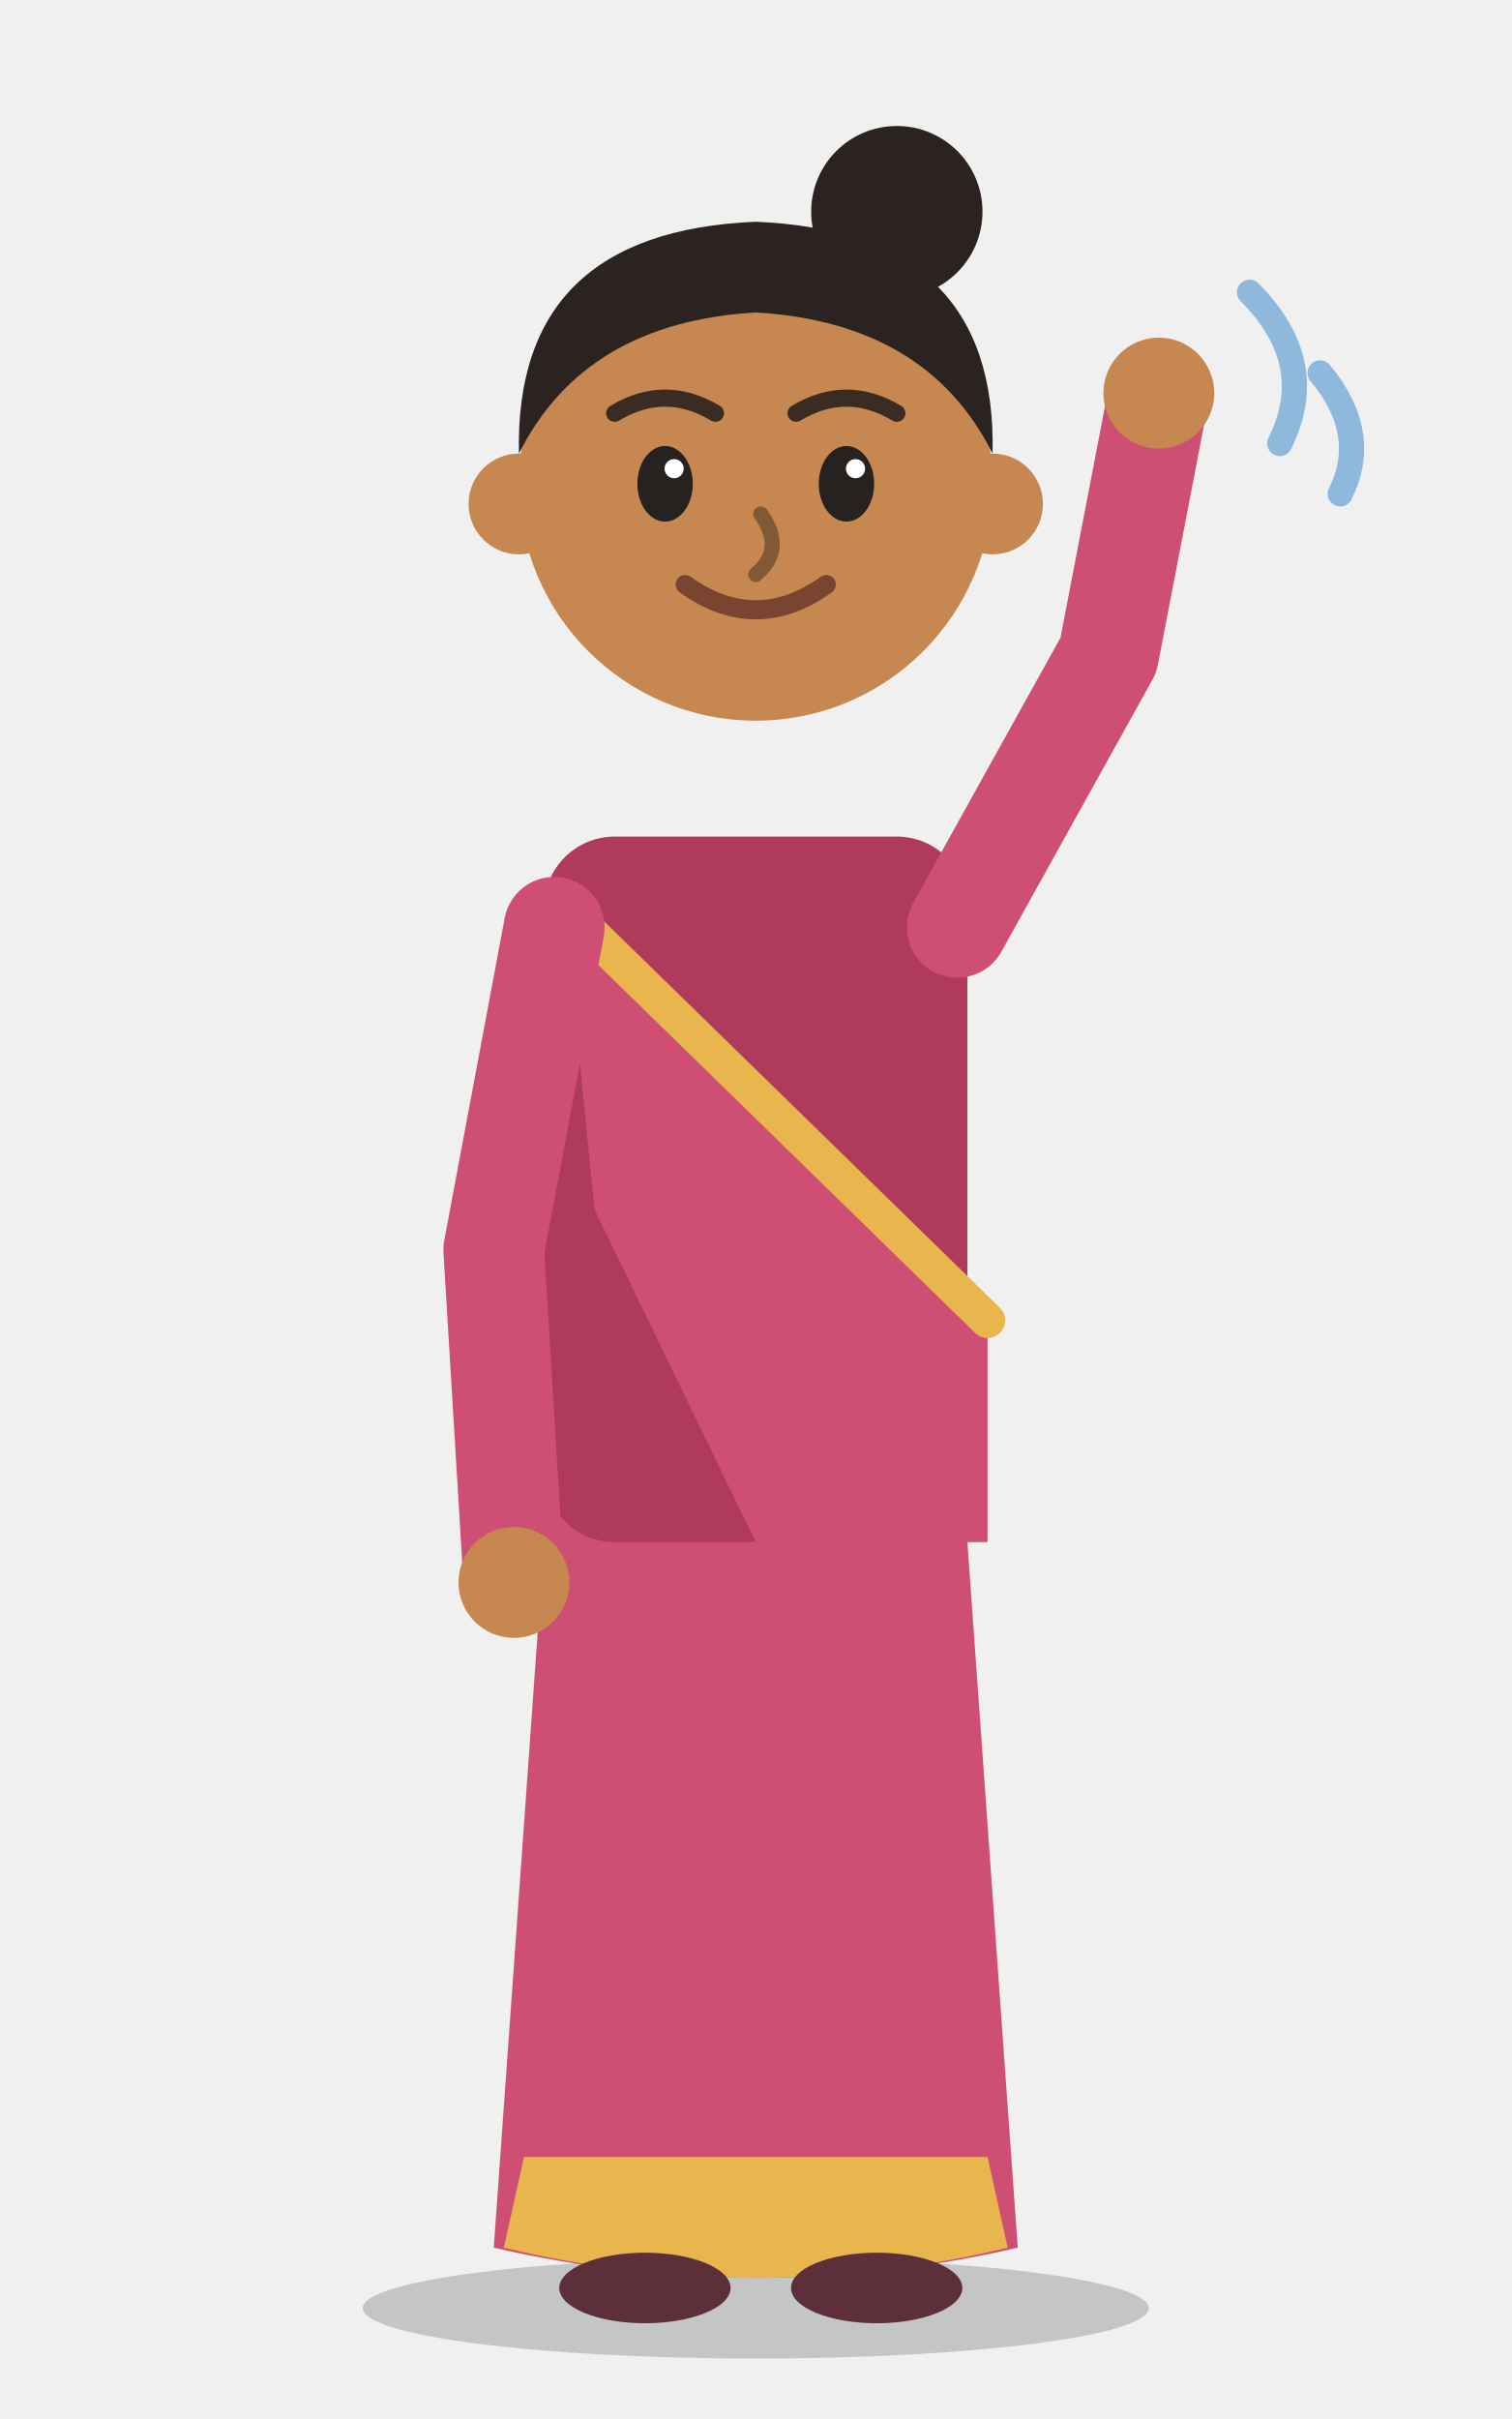
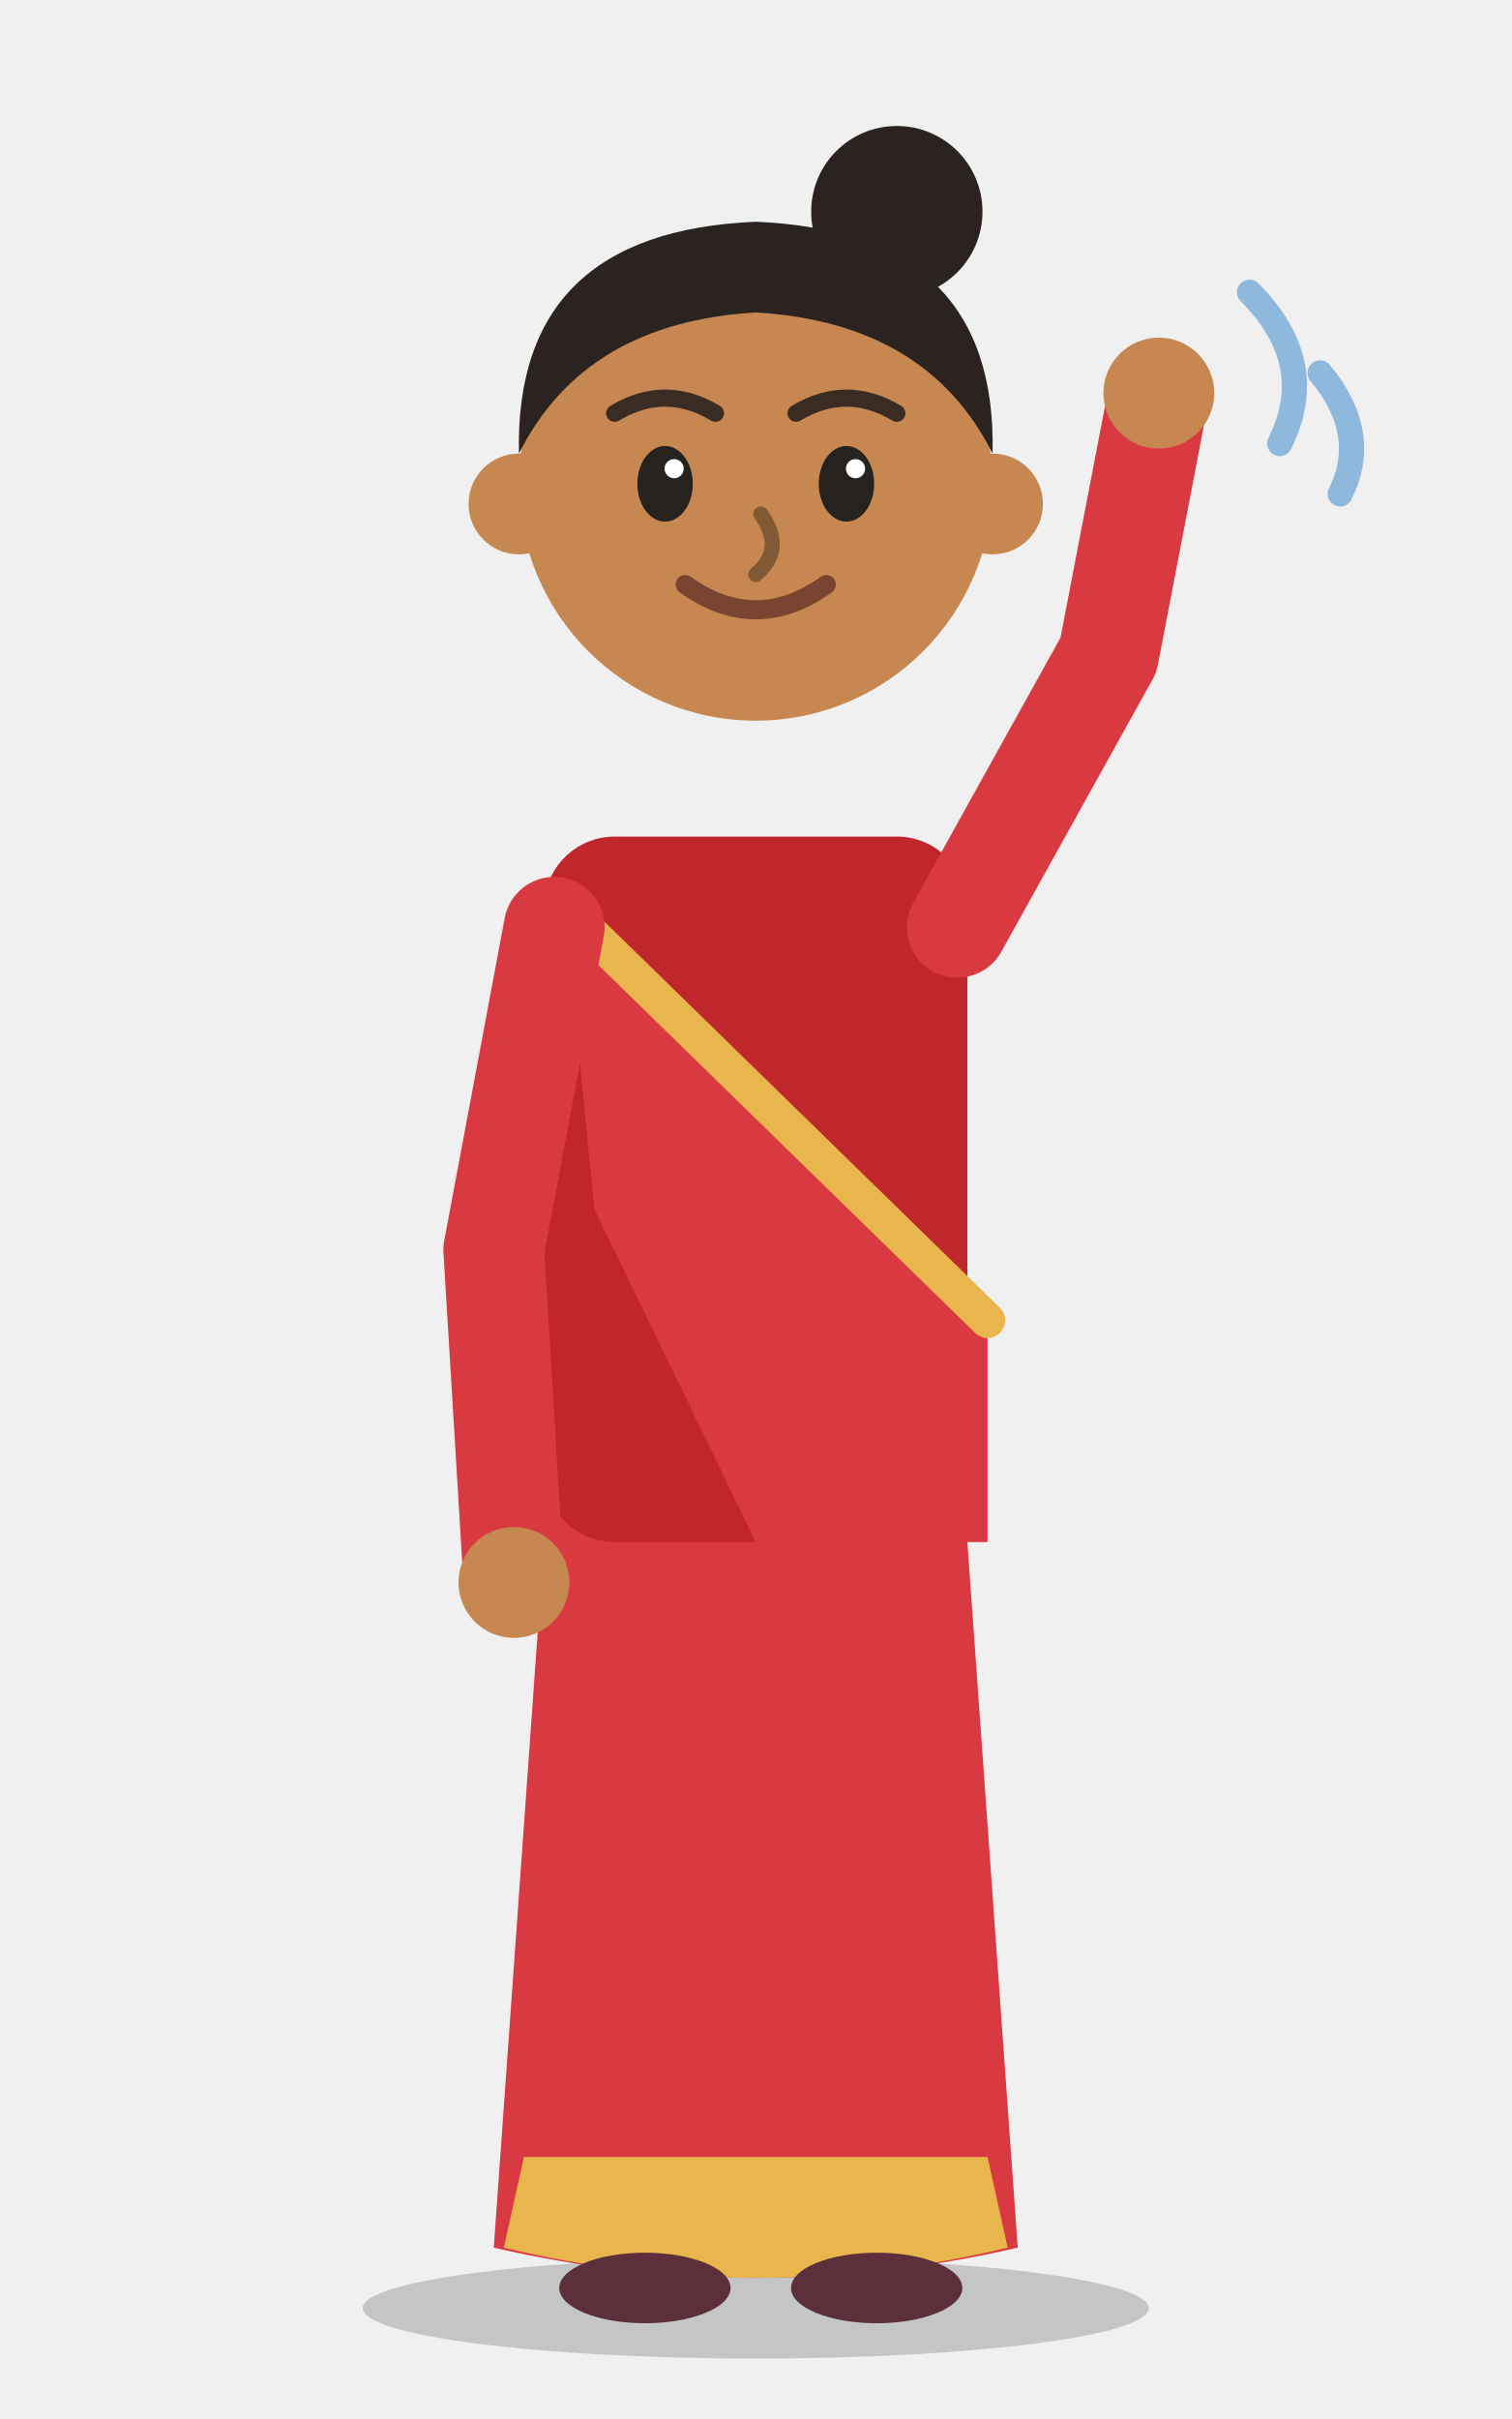
<svg xmlns="http://www.w3.org/2000/svg" viewBox="0 0 300 480">
  <ellipse cx="150" cy="458" rx="78" ry="10" fill="rgba(20,26,38,0.20)" />
-   <path d="M112,250 L188,250 L202,446 Q150,458 98,446 Z" fill="#cf4f74" />
+   <path d="M112,250 L188,250 L202,446 Q150,458 98,446 Z" fill="#d93a41" />
  <path d="M104,428 L196,428 L200,446 Q150,458 100,446 Z" fill="#e8b64c" />
  <ellipse cx="128" cy="454" rx="17" ry="7" fill="#5d2f3a" />
  <ellipse cx="174" cy="454" rx="17" ry="7" fill="#5d2f3a" />
-   <rect x="108" y="166" width="84" height="140" fill="#b03a5b" rx="14" />
-   <path d="M112,180 L196,262 L196,306 L150,306 L118,240 Z" fill="#cf4f74" />
+   <rect x="108" y="166" width="84" height="140" fill="#c0272d" rx="14" />
+   <path d="M112,180 L196,262 L196,306 L150,306 L118,240 Z" fill="#d93a41" />
  <path d="M112,180 L196,262" fill="none" stroke="#e8b64c" stroke-width="7" stroke-linecap="round" stroke-linejoin="round" />
-   <path d="M110,184 L98,248 L102,314" fill="none" stroke="#cf4f74" stroke-width="20" stroke-linecap="round" stroke-linejoin="round" />
+   <path d="M110,184 L98,248 L102,314" fill="none" stroke="#d93a41" stroke-width="20" stroke-linecap="round" stroke-linejoin="round" />
  <circle cx="102" cy="314" r="11" fill="#c68850" />
-   <path d="M190,184 L220,130 L230,78" fill="none" stroke="#cf4f74" stroke-width="20" stroke-linecap="round" stroke-linejoin="round" />
+   <path d="M190,184 L220,130 L230,78" fill="none" stroke="#d93a41" stroke-width="20" stroke-linecap="round" stroke-linejoin="round" />
  <circle cx="230" cy="78" r="11" fill="#c68850" />
  <path d="M248,58 q14,14 6,30" fill="none" stroke="#8fb8dd" stroke-width="5" stroke-linecap="round" stroke-linejoin="round" />
  <path d="M262,74 q10,12 4,24" fill="none" stroke="#8fb8dd" stroke-width="5" stroke-linecap="round" stroke-linejoin="round" />
  <circle cx="178" cy="42" r="17" fill="#2b2320" />
  <circle cx="103" cy="100" r="10" fill="#c68850" />
  <circle cx="197" cy="100" r="10" fill="#c68850" />
  <circle cx="150" cy="96" r="47" fill="#c68850" />
  <path d="M103,90 Q102,46 150,44 Q198,46 197,90 Q184,64 150,62 Q116,64 103,90 Z" fill="#2b2320" />
  <ellipse cx="132" cy="96" rx="5.5" ry="7.5" fill="#26221f" />
  <circle cx="133.8" cy="93" r="1.9" fill="#ffffff" />
  <ellipse cx="168" cy="96" rx="5.5" ry="7.5" fill="#26221f" />
  <circle cx="169.8" cy="93" r="1.9" fill="#ffffff" />
  <path d="M122,82 q10,-6 20,0" fill="none" stroke="#3a2c22" stroke-width="3.4" stroke-linecap="round" stroke-linejoin="round" />
  <path d="M158,82 q10,-6 20,0" fill="none" stroke="#3a2c22" stroke-width="3.4" stroke-linecap="round" stroke-linejoin="round" />
  <path d="M151,102 q5,7 -1,12" fill="none" stroke="rgba(0,0,0,0.35)" stroke-width="3" stroke-linecap="round" stroke-linejoin="round" />
  <path d="M136,116 q14,10 28,0" fill="none" stroke="#7a4530" stroke-width="3.8" stroke-linecap="round" stroke-linejoin="round" />
</svg>
